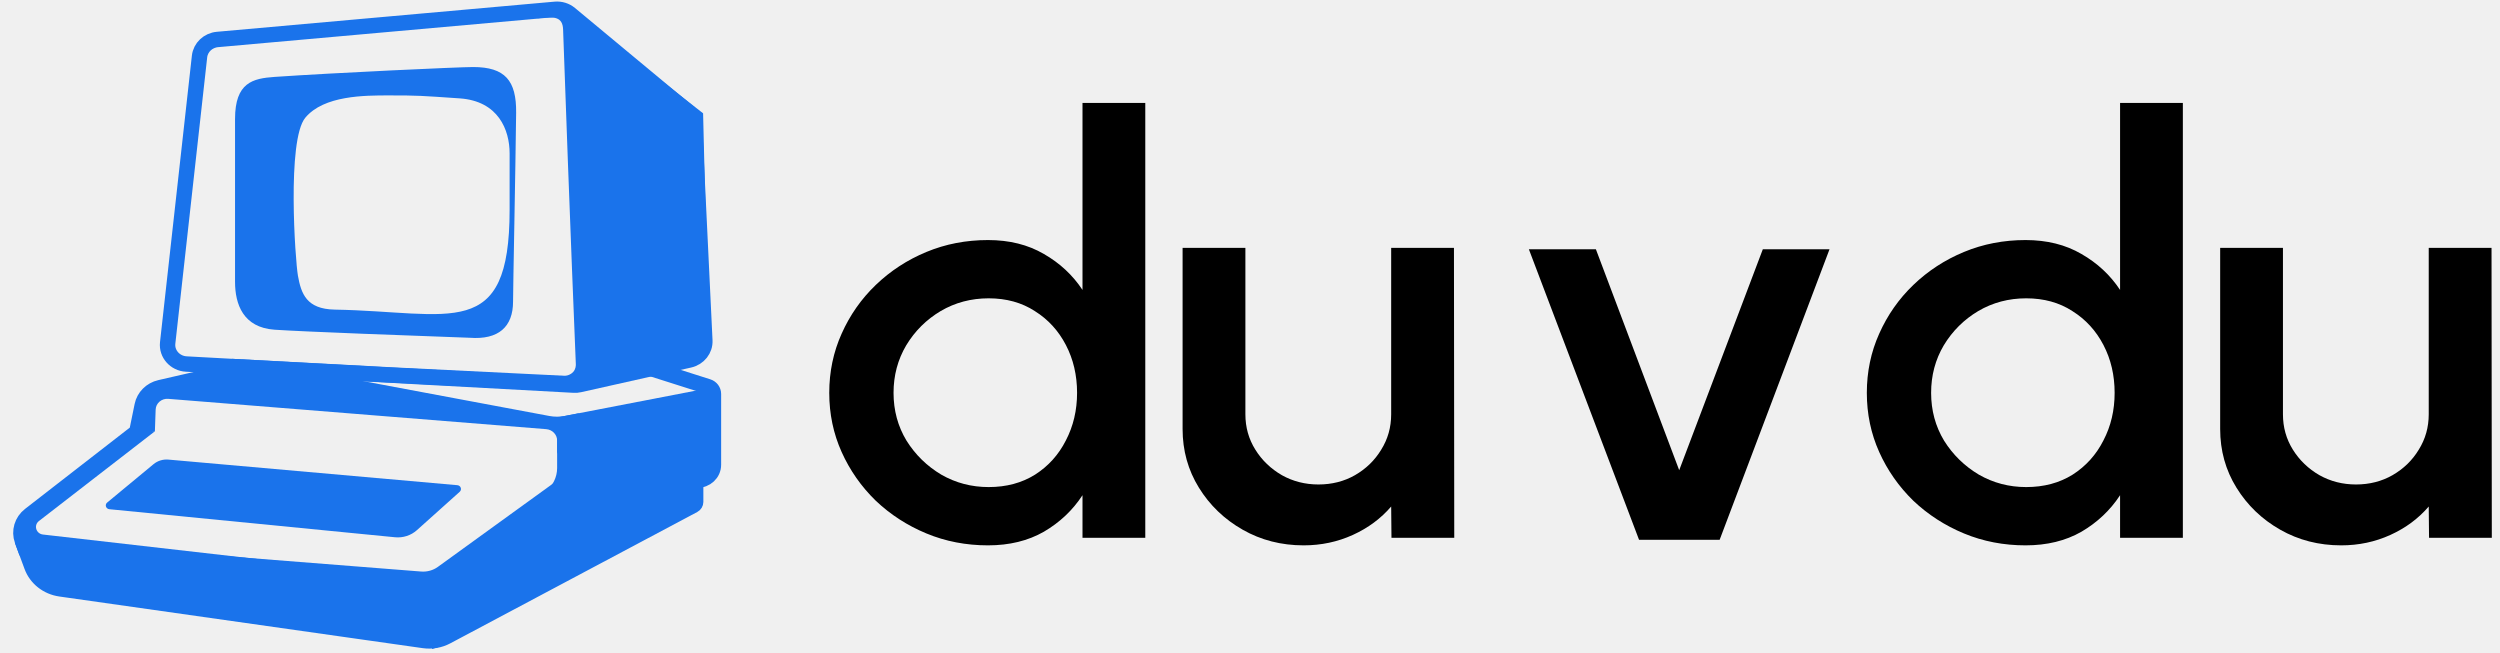
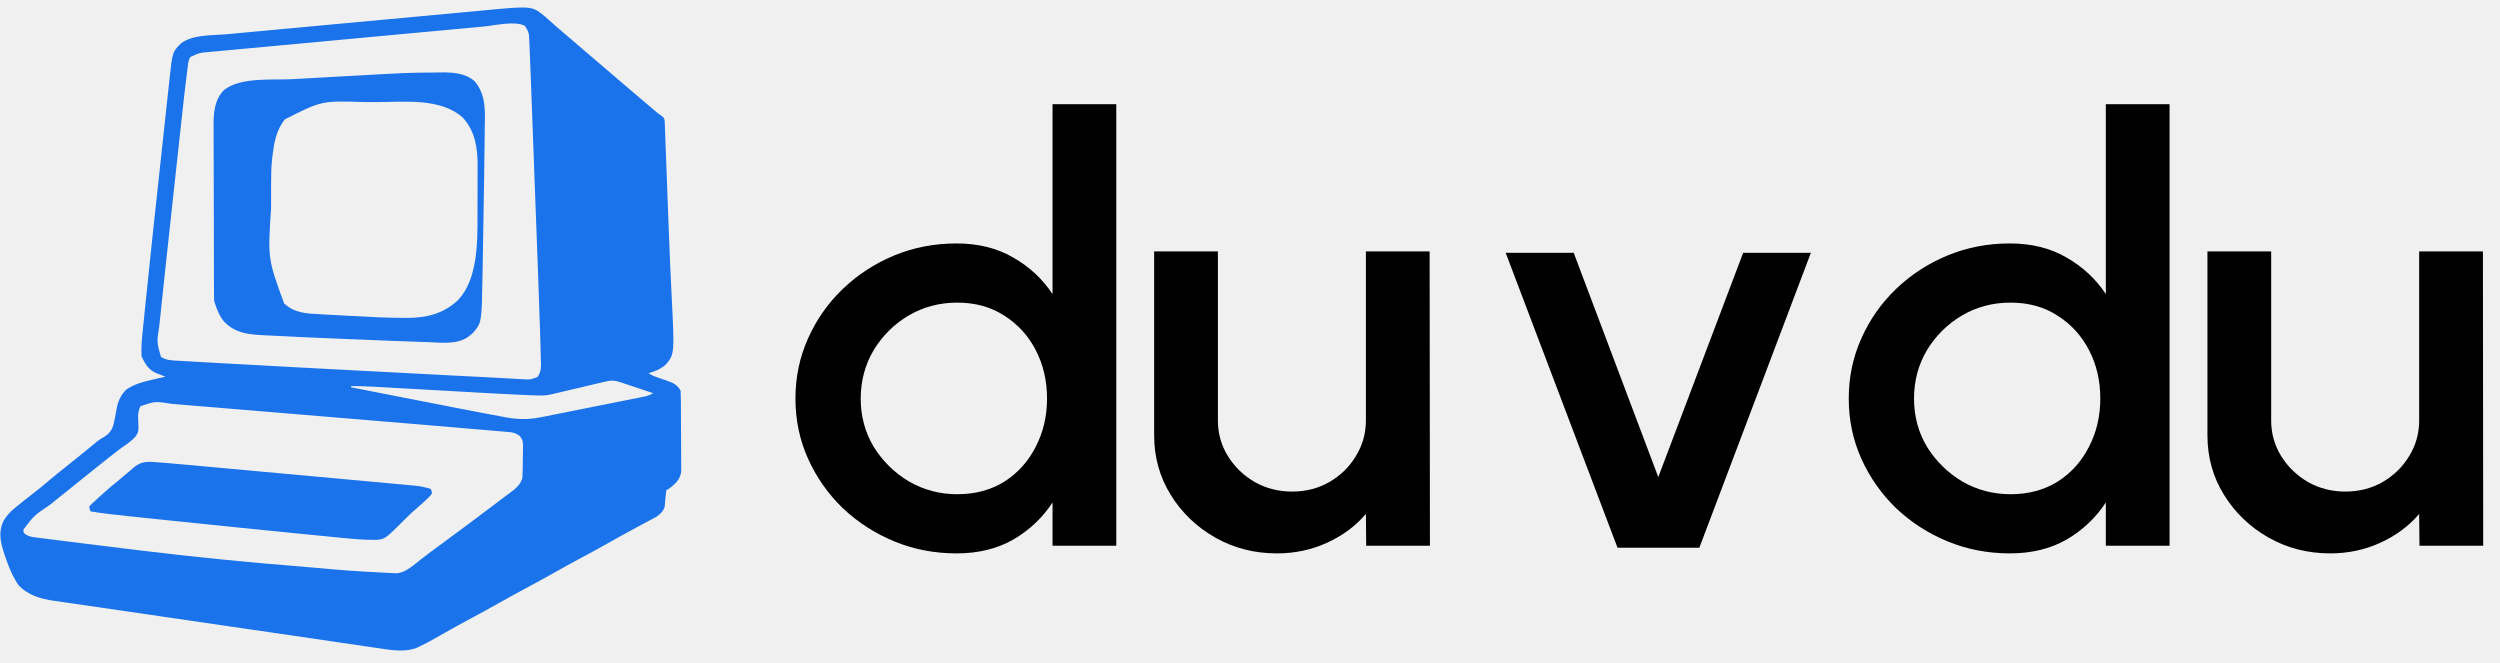
- <svg xmlns="http://www.w3.org/2000/svg" width="134" height="35" viewBox="0 0 134 35" fill="none">
-   <path d="M119.001 22.999V13.286H122.366V22.207C122.366 22.901 122.543 23.533 122.899 24.103C123.255 24.673 123.73 25.128 124.323 25.47C124.916 25.802 125.569 25.968 126.281 25.968C127.003 25.968 127.657 25.802 128.238 25.47C128.832 25.128 129.301 24.673 129.646 24.103C130.002 23.533 130.18 22.901 130.18 22.207V13.286H133.546L133.561 28.827H130.197L130.18 27.149C129.63 27.791 128.945 28.299 128.125 28.672C127.306 29.045 126.427 29.231 125.488 29.231C124.291 29.231 123.202 28.951 122.22 28.392C121.238 27.833 120.456 27.081 119.874 26.139C119.291 25.196 119.001 24.149 119.001 22.999Z" fill="black" />
-   <path d="M113.636 5.516H117.001V28.827H113.636V26.543C113.107 27.351 112.416 28.003 111.565 28.501C110.713 28.988 109.715 29.231 108.571 29.231C107.396 29.231 106.296 29.019 105.271 28.594C104.246 28.169 103.34 27.584 102.553 26.838C101.777 26.081 101.167 25.211 100.725 24.227C100.283 23.243 100.062 22.186 100.062 21.057C100.062 19.927 100.283 18.87 100.725 17.886C101.167 16.892 101.777 16.021 102.553 15.275C103.34 14.519 104.246 13.928 105.271 13.504C106.296 13.079 107.396 12.867 108.571 12.867C109.715 12.867 110.713 13.115 111.565 13.613C112.416 14.099 113.107 14.742 113.636 15.54V5.516ZM108.604 26.107C109.553 26.107 110.384 25.885 111.096 25.439C111.808 24.983 112.358 24.372 112.745 23.605C113.145 22.839 113.344 21.989 113.344 21.057C113.344 20.114 113.145 19.259 112.745 18.492C112.346 17.726 111.791 17.119 111.079 16.674C110.379 16.218 109.553 15.99 108.604 15.99C107.665 15.99 106.808 16.218 106.031 16.674C105.266 17.13 104.651 17.741 104.187 18.508C103.734 19.274 103.508 20.124 103.508 21.057C103.508 21.999 103.74 22.854 104.203 23.621C104.677 24.377 105.299 24.983 106.064 25.439C106.84 25.885 107.687 26.107 108.604 26.107Z" fill="black" />
-   <path d="M92.173 28.933H87.853L81.948 13.361H85.54L90.005 25.203L94.487 13.361H98.062L92.173 28.933Z" fill="black" />
-   <path d="M63.387 22.999V13.286H66.753V22.207C66.753 22.901 66.93 23.533 67.287 24.103C67.642 24.673 68.117 25.128 68.71 25.47C69.303 25.802 69.956 25.968 70.668 25.968C71.391 25.968 72.043 25.802 72.626 25.47C73.219 25.128 73.688 24.673 74.033 24.103C74.389 23.533 74.567 22.901 74.567 22.207V13.286H77.932L77.948 28.827H74.583L74.567 27.149C74.017 27.791 73.332 28.299 72.512 28.672C71.692 29.045 70.813 29.231 69.875 29.231C68.678 29.231 67.588 28.951 66.607 28.392C65.625 27.833 64.843 27.081 64.261 26.139C63.679 25.196 63.387 24.149 63.387 22.999Z" fill="black" />
-   <path d="M58.022 5.516H61.387V28.827H58.022V26.543C57.494 27.351 56.803 28.003 55.951 28.501C55.099 28.988 54.102 29.231 52.958 29.231C51.782 29.231 50.682 29.019 49.658 28.594C48.633 28.169 47.727 27.584 46.94 26.838C46.163 26.081 45.554 25.211 45.111 24.227C44.669 23.243 44.448 22.186 44.448 21.057C44.448 19.927 44.669 18.87 45.111 17.886C45.554 16.892 46.163 16.021 46.94 15.275C47.727 14.519 48.633 13.928 49.658 13.504C50.682 13.079 51.782 12.867 52.958 12.867C54.102 12.867 55.099 13.115 55.951 13.613C56.803 14.099 57.494 14.742 58.022 15.54V5.516ZM52.991 26.107C53.94 26.107 54.77 25.885 55.482 25.439C56.194 24.983 56.744 24.372 57.132 23.605C57.531 22.839 57.731 21.989 57.731 21.057C57.731 20.114 57.531 19.259 57.132 18.492C56.733 17.726 56.178 17.119 55.466 16.674C54.765 16.218 53.94 15.99 52.991 15.99C52.052 15.99 51.195 16.218 50.418 16.674C49.652 17.13 49.038 17.741 48.574 18.508C48.121 19.274 47.894 20.124 47.894 21.057C47.894 21.999 48.126 22.854 48.59 23.621C49.065 24.377 49.685 24.983 50.45 25.439C51.227 25.885 52.074 26.107 52.991 26.107Z" fill="black" />
-   <mask id="mask0_1968_87" style="mask-type:alpha" maskUnits="userSpaceOnUse" x="0" y="0" width="39" height="35">
-     <path d="M37.494 26.903V25.077L23.532 31.834L1.107 29.336L1.51 30.427C1.773 31.141 2.426 31.657 3.207 31.768L22.69 34.537C23.153 34.603 23.625 34.521 24.035 34.303L37.274 27.262C37.41 27.189 37.494 27.052 37.494 26.903Z" fill="#9747FF" stroke="#9747FF" stroke-width="0.413" />
-     <path d="M8.578 20.777L11.872 20.019L12.532 19.651L20.962 20.097L30.8 20.581L34.573 19.651L37.948 20.725C38.122 20.78 38.24 20.937 38.24 21.113V24.914C38.24 25.374 37.846 25.744 37.368 25.733L30.8 25.589L23.709 30.721C23.375 30.963 22.96 31.078 22.544 31.046L1.341 29.377L1.191 28.965C1.013 28.475 1.174 27.93 1.595 27.604L7.331 23.152L7.621 21.735C7.717 21.264 8.091 20.889 8.578 20.777Z" stroke="#9747FF" stroke-width="0.826" />
-     <path d="M29.759 0.5C30.047 0.474 30.335 0.562 30.555 0.745L36.858 5.982C37.079 6.166 37.212 6.429 37.225 6.709L37.779 18.254C37.802 18.747 37.456 19.185 36.955 19.297L31.062 20.618C30.963 20.641 30.861 20.649 30.759 20.643L9.987 19.512C9.378 19.479 8.923 18.963 8.987 18.381L10.695 3.027C10.749 2.542 11.151 2.161 11.656 2.116L29.759 0.5Z" stroke="#9747FF" stroke-width="0.826" />
-     <path d="M29.222 26.366L23.148 31.035L2.305 28.651C1.93 28.608 1.794 28.153 2.088 27.926L8.302 23.118L7.352 23.028L1.149 27.922L1 28.721L2.322 31.362L13.278 31.669L23.148 32.365L37.952 25.819C38.268 25.679 38.463 25.37 38.447 25.037L38.24 20.756L29.862 22.373V25.087C29.862 25.585 29.627 26.055 29.222 26.366Z" fill="#9747FF" />
-     <path d="M25.357 3.593C27.072 3.593 27.684 4.319 27.665 6.044C27.631 9.136 27.5 15.405 27.5 16.163C27.5 17.516 26.725 18.222 25.174 18.104C22.234 18 16.338 17.782 14.721 17.673C13.027 17.557 12.598 16.3 12.598 15.104V6.377C12.598 4.417 13.557 4.202 14.721 4.122C17.953 3.9 24.585 3.593 25.357 3.593ZM20.841 5.114C19.537 5.114 17.359 5.114 16.364 6.31C15.37 7.506 15.826 13.986 15.97 14.784C16.142 15.733 16.421 16.568 17.942 16.595C24.19 16.704 27.315 18.357 27.315 11.247V8.221C27.315 6.966 26.715 5.415 24.638 5.273C22.561 5.131 22.436 5.114 20.841 5.114Z" fill="#9747FF" />
-     <path d="M29.863 24.32V23.615C29.863 23.296 29.608 23.029 29.276 23.003L9.017 21.378C8.662 21.349 8.355 21.612 8.343 21.954L8.302 23.119H6.995L7.555 21.026L8.178 20.608L11.976 19.77L18.513 20.249L29.449 22.297C29.722 22.348 30.003 22.347 30.275 22.295L31.035 22.149L29.863 24.32Z" fill="#9747FF" />
-     <path d="M22.359 31.63L23.361 34.722" stroke="#9747FF" stroke-width="0.413" />
-     <path d="M37.686 6.074L37.989 18.52C37.999 18.904 37.728 19.244 37.34 19.335L30.758 20.878L28.626 20.734L28.631 20.114C29.026 20.135 29.464 20.16 29.863 20.179C30.833 20.224 30.872 19.688 30.864 19.511C30.623 13.767 30.203 2.438 30.182 1.592C30.164 0.865 29.649 0.904 29.01 0.963L28.813 0.98L28.817 0.582C28.818 0.471 28.911 0.38 29.026 0.379L30.396 0.361L37.686 6.074Z" fill="#9747FF" />
-     <path d="M21.173 28.797L5.862 27.294C5.676 27.276 5.603 27.053 5.745 26.936L8.231 24.878C8.45 24.697 8.737 24.609 9.025 24.634L24.514 26.006C24.697 26.022 24.774 26.239 24.64 26.36L22.343 28.419C22.028 28.701 21.602 28.839 21.173 28.797Z" fill="#9747FF" />
-   </mask>
-   <g mask="url(#mask0_1968_87)">
-     <path d="M39.52 -1.053H0.139V35.567H39.52V-1.053Z" fill="#1A73EB" />
+ <svg xmlns="http://www.w3.org/2000/svg" width="132" height="35" viewBox="0 0 132 35" fill="none">
+   <g clip-path="url(#clip0_1968_87)">
+     <path d="M28.748 0.848C28.823 0.914 28.897 0.981 28.971 1.047C29.054 1.12 29.136 1.193 29.219 1.266C29.26 1.302 29.302 1.339 29.344 1.377C29.529 1.54 29.717 1.699 29.906 1.858C30.25 2.151 30.593 2.446 30.936 2.741C31.199 2.967 31.463 3.193 31.728 3.418C32.032 3.677 32.336 3.937 32.639 4.198C33.235 4.712 33.835 5.222 34.437 5.73C34.471 5.758 34.504 5.787 34.539 5.816C34.669 5.926 34.796 6.031 34.94 6.123C35.058 6.225 35.058 6.225 35.093 6.358C35.095 6.409 35.097 6.461 35.099 6.514C35.102 6.573 35.105 6.633 35.107 6.694C35.11 6.792 35.11 6.792 35.113 6.891C35.117 6.994 35.117 6.994 35.122 7.1C35.131 7.329 35.139 7.558 35.146 7.787C35.153 7.948 35.159 8.109 35.166 8.27C35.181 8.654 35.195 9.038 35.209 9.421C35.225 9.889 35.243 10.356 35.261 10.824C35.281 11.32 35.3 11.816 35.318 12.312C35.358 13.384 35.403 14.454 35.458 15.525C35.618 18.704 35.618 18.704 35.145 19.257C34.867 19.494 34.595 19.61 34.241 19.701C34.403 19.808 34.52 19.863 34.7 19.924C34.752 19.942 34.804 19.961 34.858 19.979C34.967 20.017 35.076 20.054 35.186 20.091C35.518 20.208 35.772 20.307 35.937 20.636C35.944 20.776 35.947 20.917 35.948 21.057C35.949 21.122 35.949 21.122 35.95 21.188C35.951 21.331 35.952 21.475 35.952 21.618C35.952 21.667 35.953 21.716 35.953 21.766C35.954 22.026 35.955 22.285 35.956 22.544C35.956 22.812 35.959 23.079 35.961 23.347C35.963 23.553 35.963 23.759 35.964 23.965C35.964 24.063 35.965 24.162 35.966 24.261C35.967 24.399 35.967 24.537 35.967 24.675C35.967 24.754 35.968 24.832 35.968 24.913C35.907 25.337 35.634 25.569 35.309 25.814C35.247 25.845 35.247 25.845 35.183 25.877C35.153 26.083 35.134 26.288 35.118 26.496C35.114 26.539 35.11 26.583 35.105 26.628C35.102 26.668 35.099 26.708 35.096 26.749C35.018 27.005 34.853 27.156 34.633 27.301C34.568 27.336 34.502 27.371 34.434 27.407C34.398 27.427 34.362 27.446 34.325 27.466C34.207 27.53 34.088 27.592 33.97 27.655C33.846 27.721 33.721 27.788 33.597 27.855C33.513 27.901 33.429 27.946 33.345 27.991C32.974 28.189 32.608 28.395 32.242 28.602C31.697 28.91 31.148 29.208 30.596 29.503C30.164 29.734 29.735 29.971 29.309 30.212C28.758 30.524 28.201 30.826 27.643 31.125C27.211 31.356 26.783 31.593 26.356 31.834C25.805 32.146 25.25 32.448 24.691 32.746C24.309 32.951 23.93 33.16 23.554 33.374C22.622 33.904 22.622 33.904 22.162 34.127C22.063 34.176 22.063 34.176 21.961 34.226C21.322 34.435 20.693 34.332 20.043 34.234C19.941 34.219 19.839 34.204 19.736 34.189C19.454 34.148 19.172 34.106 18.89 34.064C18.584 34.019 18.278 33.974 17.972 33.929C17.422 33.849 16.871 33.768 16.321 33.687C15.353 33.544 14.384 33.403 13.416 33.262C13.001 33.202 12.586 33.142 12.171 33.081C12.126 33.075 12.079 33.068 12.032 33.061C10.84 32.887 9.647 32.713 8.455 32.538C8.24 32.506 8.025 32.475 7.81 32.443C7.768 32.437 7.727 32.431 7.684 32.425C7.07 32.335 6.455 32.245 5.841 32.156C5.394 32.091 4.947 32.026 4.501 31.961C4.262 31.926 4.024 31.891 3.785 31.857C3.534 31.821 3.283 31.784 3.032 31.747C2.928 31.732 2.928 31.732 2.821 31.717C2.137 31.614 1.5 31.433 1.005 30.93C0.716 30.53 0.525 30.093 0.361 29.631C0.34 29.572 0.318 29.512 0.296 29.45C0.067 28.788 -0.136 28.166 0.188 27.499C0.358 27.214 0.553 27.007 0.809 26.801C0.844 26.771 0.88 26.742 0.917 26.712C1.209 26.473 1.508 26.241 1.807 26.01C2.099 25.784 2.382 25.548 2.663 25.31C2.907 25.103 3.155 24.903 3.406 24.705C3.632 24.527 3.856 24.346 4.08 24.165C4.123 24.13 4.167 24.095 4.212 24.059C4.668 23.692 4.668 23.692 5.118 23.318C5.277 23.194 5.277 23.194 5.448 23.099C5.776 22.903 5.912 22.723 6.008 22.358C6.066 22.104 6.112 21.849 6.155 21.593C6.225 21.191 6.371 20.868 6.66 20.574C7.079 20.287 7.523 20.167 8.014 20.055C8.084 20.039 8.153 20.022 8.225 20.006C8.394 19.965 8.563 19.926 8.733 19.888C8.69 19.871 8.646 19.854 8.602 19.837C8.545 19.815 8.489 19.793 8.43 19.77C8.346 19.737 8.346 19.737 8.26 19.704C7.828 19.521 7.677 19.226 7.476 18.827C7.443 18.32 7.5 17.814 7.552 17.31C7.56 17.229 7.568 17.148 7.577 17.065C7.599 16.842 7.622 16.619 7.645 16.396C7.66 16.253 7.675 16.111 7.689 15.969C7.931 13.595 8.187 11.223 8.444 8.851C8.496 8.377 8.547 7.903 8.598 7.43C8.648 6.964 8.698 6.499 8.749 6.034C8.779 5.759 8.808 5.485 8.838 5.211C8.865 4.956 8.893 4.702 8.921 4.448C8.931 4.355 8.941 4.263 8.951 4.17C9.102 2.751 9.102 2.751 9.55 2.295C10.172 1.816 11.178 1.879 11.941 1.809C12.053 1.799 12.165 1.788 12.277 1.778C12.581 1.75 12.885 1.722 13.188 1.694C13.511 1.664 13.834 1.634 14.157 1.604C14.703 1.553 15.248 1.503 15.794 1.452C16.345 1.401 16.896 1.35 17.447 1.299C17.514 1.293 17.581 1.286 17.65 1.28C17.785 1.268 17.92 1.255 18.055 1.242C19.3 1.127 20.545 1.012 21.79 0.897C22.422 0.839 23.055 0.781 23.688 0.721C24.081 0.684 24.475 0.648 24.868 0.612C25.087 0.592 25.306 0.571 25.525 0.55C28.08 0.309 28.08 0.309 28.748 0.848ZM25.541 1.401C25.419 1.412 25.298 1.423 25.176 1.434C24.847 1.464 24.518 1.495 24.188 1.526C23.84 1.558 23.491 1.591 23.143 1.623C22.555 1.677 21.967 1.731 21.38 1.786C20.563 1.862 19.746 1.938 18.929 2.013C17.446 2.15 15.963 2.287 14.479 2.427C14.056 2.466 13.633 2.505 13.21 2.544C12.908 2.572 12.606 2.6 12.304 2.628C12.159 2.642 12.014 2.655 11.869 2.668C11.668 2.686 11.467 2.705 11.266 2.724C11.177 2.732 11.177 2.732 11.086 2.74C10.544 2.782 10.544 2.782 10.059 3.006C9.929 3.193 9.925 3.427 9.897 3.649C9.89 3.706 9.882 3.763 9.874 3.822C9.769 4.634 9.682 5.448 9.593 6.261C9.567 6.501 9.541 6.742 9.515 6.982C9.47 7.388 9.426 7.794 9.381 8.2C9.337 8.607 9.293 9.014 9.248 9.421C9.101 10.759 8.956 12.098 8.812 13.437C8.796 13.588 8.779 13.74 8.763 13.891C8.699 14.486 8.636 15.081 8.573 15.676C8.554 15.86 8.534 16.044 8.514 16.228C8.487 16.482 8.46 16.735 8.434 16.989C8.426 17.063 8.418 17.136 8.41 17.212C8.276 18.064 8.276 18.064 8.497 18.843C8.777 19.019 9.025 19.026 9.353 19.045C9.419 19.049 9.419 19.049 9.485 19.052C9.632 19.061 9.778 19.069 9.924 19.077C10.029 19.083 10.134 19.089 10.239 19.095C10.527 19.111 10.814 19.128 11.101 19.144C11.284 19.154 11.466 19.164 11.649 19.174C14.43 19.331 17.212 19.478 19.995 19.623C20.526 19.651 21.057 19.679 21.588 19.706C22.113 19.734 22.639 19.762 23.164 19.789C23.472 19.805 23.78 19.821 24.088 19.837C24.688 19.869 25.288 19.9 25.888 19.928C26.173 19.942 26.458 19.958 26.744 19.975C26.873 19.983 27.003 19.99 27.134 19.997C27.288 20.005 27.443 20.014 27.598 20.024C28.008 20.047 28.008 20.047 28.381 19.905C28.601 19.589 28.568 19.309 28.555 18.934C28.553 18.85 28.552 18.765 28.55 18.681C28.545 18.433 28.538 18.185 28.529 17.937C28.523 17.758 28.518 17.578 28.512 17.399C28.483 16.431 28.448 15.464 28.412 14.496C28.397 14.117 28.383 13.737 28.369 13.358C28.342 12.607 28.314 11.856 28.285 11.105C28.258 10.379 28.231 9.653 28.204 8.927C28.202 8.86 28.202 8.86 28.199 8.791C28.198 8.746 28.196 8.701 28.195 8.655C28.164 7.823 28.133 6.991 28.102 6.159C28.091 5.867 28.08 5.574 28.07 5.282C28.055 4.889 28.04 4.495 28.025 4.102C28.02 3.958 28.015 3.814 28.009 3.67C27.994 3.253 27.977 2.837 27.958 2.42C27.954 2.339 27.951 2.258 27.947 2.174C27.943 2.108 27.939 2.042 27.935 1.974C27.932 1.921 27.929 1.868 27.925 1.814C27.887 1.633 27.813 1.51 27.707 1.359C27.163 1.089 26.133 1.345 25.541 1.401ZM31.991 20.143C31.928 20.157 31.865 20.172 31.8 20.187C31.698 20.212 31.698 20.212 31.593 20.236C31.523 20.253 31.453 20.269 31.381 20.286C31.156 20.339 30.931 20.392 30.707 20.445C30.483 20.498 30.259 20.551 30.035 20.604C29.896 20.636 29.756 20.669 29.617 20.702C29.521 20.725 29.521 20.725 29.424 20.748C29.368 20.761 29.312 20.774 29.255 20.788C29.2 20.799 29.145 20.811 29.089 20.823C29.035 20.836 28.982 20.848 28.927 20.861C28.602 20.899 28.283 20.879 27.958 20.865C27.846 20.86 27.846 20.86 27.731 20.856C26.95 20.823 26.169 20.78 25.388 20.736C25.131 20.721 24.874 20.707 24.617 20.693C24.074 20.663 23.53 20.632 22.987 20.601C22.396 20.568 21.805 20.535 21.213 20.502C21 20.49 20.787 20.478 20.573 20.466C20.337 20.452 20.1 20.439 19.863 20.426C19.794 20.422 19.725 20.418 19.653 20.414C19.279 20.393 18.909 20.383 18.534 20.387C18.534 20.407 18.534 20.428 18.534 20.449C19.421 20.623 20.308 20.797 21.195 20.97C21.607 21.05 22.02 21.131 22.432 21.212C22.831 21.29 23.23 21.368 23.629 21.446C23.78 21.475 23.931 21.505 24.081 21.535C24.578 21.632 25.074 21.728 25.571 21.822C25.648 21.836 25.726 21.851 25.806 21.866C26.043 21.911 26.28 21.955 26.518 21.998C26.626 22.019 26.626 22.019 26.736 22.04C27.391 22.158 27.952 22.154 28.602 22.021C28.663 22.009 28.724 21.997 28.787 21.985C28.986 21.945 29.186 21.905 29.385 21.865C29.524 21.837 29.664 21.81 29.803 21.782C30.094 21.724 30.385 21.666 30.676 21.607C31.049 21.532 31.422 21.458 31.795 21.384C32.083 21.327 32.37 21.27 32.657 21.212C32.795 21.185 32.932 21.157 33.07 21.13C33.262 21.092 33.454 21.053 33.646 21.015C33.731 20.998 33.731 20.998 33.818 20.981C33.87 20.97 33.922 20.959 33.976 20.948C34.022 20.939 34.067 20.93 34.114 20.921C34.251 20.883 34.367 20.828 34.492 20.761C34.199 20.663 33.906 20.565 33.613 20.468C33.514 20.435 33.414 20.401 33.314 20.368C33.171 20.32 33.028 20.273 32.885 20.225C32.84 20.21 32.795 20.195 32.749 20.18C32.45 20.08 32.294 20.071 31.991 20.143ZM7.414 21.447C7.316 21.665 7.281 21.843 7.293 22.078C7.327 22.789 7.327 22.789 7.151 23.059C6.95 23.276 6.712 23.443 6.468 23.609C6.313 23.715 6.167 23.831 6.02 23.948C5.913 24.033 5.804 24.117 5.695 24.201C5.443 24.396 5.195 24.596 4.948 24.797C4.681 25.012 4.415 25.227 4.147 25.44C3.744 25.759 3.344 26.082 2.945 26.405C2.843 26.488 2.74 26.571 2.638 26.653C1.798 27.221 1.798 27.221 1.237 27.959C1.24 28.127 1.24 28.127 1.358 28.222C1.546 28.332 1.697 28.353 1.913 28.381C1.955 28.386 1.996 28.391 2.038 28.397C2.179 28.415 2.319 28.432 2.459 28.449C2.562 28.462 2.665 28.476 2.768 28.489C2.997 28.518 3.226 28.547 3.456 28.575C3.781 28.615 4.107 28.656 4.433 28.698C5.398 28.82 6.364 28.939 7.33 29.055C7.415 29.065 7.5 29.075 7.584 29.085C10.392 29.423 13.201 29.702 16.021 29.924C16.063 29.927 16.104 29.93 16.147 29.934C18.451 30.141 18.451 30.141 20.761 30.263C20.829 30.265 20.898 30.268 20.968 30.27C21.457 30.207 21.848 29.825 22.225 29.534C22.343 29.444 22.46 29.354 22.578 29.265C22.637 29.219 22.697 29.174 22.757 29.128C23.019 28.93 23.283 28.737 23.549 28.544C24.419 27.909 25.281 27.263 26.139 26.612C26.327 26.469 26.517 26.326 26.707 26.184C26.763 26.142 26.763 26.142 26.821 26.099C26.917 26.027 27.014 25.956 27.11 25.884C27.331 25.698 27.489 25.528 27.581 25.253C27.598 24.961 27.601 24.669 27.603 24.376C27.604 24.28 27.606 24.183 27.608 24.087C27.612 23.947 27.613 23.808 27.614 23.668C27.616 23.604 27.616 23.604 27.618 23.538C27.617 23.315 27.591 23.207 27.451 23.029C27.235 22.856 27.069 22.825 26.802 22.807C26.755 22.802 26.709 22.798 26.661 22.794C26.506 22.78 26.351 22.767 26.195 22.755C26.083 22.745 25.971 22.735 25.859 22.726C25.554 22.698 25.249 22.673 24.944 22.648C24.628 22.622 24.312 22.594 23.995 22.567C23.233 22.501 22.471 22.437 21.709 22.374C21.325 22.342 20.941 22.31 20.557 22.278C19.913 22.225 19.269 22.171 18.626 22.118C17.726 22.043 16.826 21.968 15.926 21.893C15.217 21.834 14.509 21.775 13.8 21.716C13.688 21.707 13.688 21.707 13.575 21.697C12.752 21.629 11.929 21.561 11.106 21.493C10.803 21.468 10.501 21.443 10.198 21.418C9.923 21.395 9.648 21.372 9.372 21.349C9.273 21.341 9.175 21.333 9.076 21.325C8.196 21.183 8.196 21.183 7.414 21.447Z" fill="#1A73EB" />
+     <path d="M22.936 3.829C23.038 3.828 23.14 3.827 23.242 3.825C23.897 3.816 24.542 3.843 25.06 4.287C25.686 5.028 25.61 5.91 25.594 6.818C25.593 6.964 25.591 7.11 25.59 7.255C25.586 7.644 25.581 8.032 25.574 8.42C25.57 8.735 25.566 9.049 25.562 9.364C25.55 10.316 25.533 11.269 25.516 12.222C25.51 12.55 25.505 12.879 25.499 13.207C25.494 13.528 25.488 13.848 25.483 14.168C25.48 14.319 25.477 14.47 25.475 14.621C25.434 17.038 25.434 17.038 24.974 17.576C24.896 17.639 24.896 17.639 24.817 17.704C24.779 17.735 24.741 17.767 24.701 17.799C24.124 18.191 23.33 18.093 22.667 18.067C22.554 18.063 22.441 18.059 22.328 18.056C22.026 18.046 21.724 18.035 21.422 18.023C21.236 18.016 21.051 18.009 20.866 18.003C20.038 17.972 19.211 17.938 18.384 17.904C18.122 17.892 17.861 17.882 17.6 17.871C16.45 17.824 15.299 17.777 14.149 17.711C14.021 17.704 13.894 17.697 13.766 17.691C12.992 17.644 12.378 17.551 11.827 16.975C11.601 16.705 11.482 16.413 11.372 16.082C11.351 16.02 11.33 15.959 11.309 15.895C11.303 15.761 11.3 15.627 11.3 15.493C11.299 15.453 11.299 15.412 11.299 15.369C11.298 15.232 11.298 15.094 11.298 14.957C11.297 14.858 11.297 14.76 11.296 14.662C11.295 14.338 11.295 14.014 11.294 13.69C11.294 13.579 11.293 13.467 11.293 13.355C11.292 12.831 11.291 12.306 11.291 11.782C11.29 11.177 11.288 10.572 11.286 9.968C11.284 9.5 11.283 9.032 11.283 8.565C11.283 8.285 11.282 8.006 11.28 7.727C11.279 7.464 11.279 7.201 11.279 6.938C11.279 6.842 11.279 6.746 11.278 6.65C11.272 5.965 11.318 5.274 11.825 4.755C12.711 4.053 14.38 4.239 15.462 4.178C15.602 4.17 15.743 4.162 15.883 4.154C16.416 4.124 16.948 4.094 17.481 4.065C17.755 4.05 18.03 4.035 18.305 4.019C21.5 3.84 21.5 3.84 22.936 3.829ZM15.049 6.297C14.585 6.857 14.475 7.526 14.387 8.222C14.382 8.265 14.376 8.309 14.371 8.354C14.319 8.805 14.315 9.253 14.314 9.707C14.314 9.79 14.314 9.873 14.313 9.957C14.313 10.131 14.313 10.305 14.313 10.479C14.313 10.654 14.312 10.829 14.312 11.004C14.139 13.656 14.139 13.656 14.998 16.015C15.545 16.536 16.187 16.555 16.916 16.592C17.009 16.597 17.103 16.602 17.197 16.608C17.393 16.619 17.59 16.629 17.787 16.64C18.033 16.652 18.279 16.666 18.526 16.68C19.45 16.734 20.373 16.779 21.299 16.783C21.365 16.784 21.431 16.785 21.498 16.785C22.537 16.782 23.398 16.567 24.168 15.861C25.218 14.773 25.214 12.826 25.213 11.417C25.213 11.316 25.213 11.214 25.213 11.112C25.214 10.902 25.214 10.691 25.214 10.48C25.213 10.212 25.214 9.944 25.216 9.676C25.217 9.467 25.217 9.258 25.216 9.049C25.216 8.95 25.217 8.851 25.218 8.752C25.223 7.823 25.087 6.912 24.426 6.2C23.243 5.151 21.313 5.391 19.836 5.391C19.633 5.391 19.43 5.39 19.227 5.389C16.988 5.317 16.988 5.317 15.049 6.297Z" fill="#1A73EB" />
+     <path d="M8.102 24.395C8.176 24.4 8.176 24.4 8.251 24.405C8.412 24.416 8.573 24.429 8.733 24.442C8.785 24.446 8.838 24.45 8.892 24.455C9.295 24.488 9.698 24.524 10.1 24.561C10.233 24.574 10.366 24.586 10.5 24.598C10.858 24.63 11.216 24.663 11.573 24.696C11.797 24.717 12.021 24.737 12.245 24.758C13.028 24.829 13.81 24.901 14.592 24.973C15.32 25.04 16.049 25.106 16.777 25.172C17.404 25.23 18.03 25.287 18.657 25.345C19.031 25.379 19.405 25.413 19.779 25.447C20.129 25.479 20.48 25.511 20.831 25.544C20.959 25.556 21.088 25.567 21.216 25.579C21.392 25.595 21.568 25.611 21.743 25.628C21.794 25.632 21.845 25.636 21.897 25.641C22.193 25.669 22.46 25.725 22.744 25.814C22.792 25.92 22.792 25.92 22.806 26.064C22.693 26.209 22.693 26.209 22.527 26.364C22.469 26.419 22.411 26.474 22.352 26.53C22.169 26.696 21.984 26.858 21.797 27.018C21.667 27.132 21.546 27.251 21.424 27.374C20.328 28.473 20.328 28.473 19.831 28.507C19.194 28.509 18.567 28.45 17.933 28.387C17.809 28.375 17.687 28.363 17.564 28.351C17.23 28.319 16.897 28.285 16.564 28.252C16.354 28.232 16.145 28.211 15.935 28.191C13.643 27.965 11.352 27.731 9.061 27.492C8.824 27.468 8.586 27.443 8.349 27.418C7.974 27.379 7.598 27.34 7.223 27.3C7.085 27.286 6.947 27.272 6.809 27.257C6.128 27.186 5.45 27.114 4.775 27C4.735 26.884 4.735 26.884 4.712 26.75C4.843 26.599 4.843 26.599 5.026 26.438C5.083 26.385 5.139 26.332 5.197 26.277C5.553 25.952 5.913 25.637 6.291 25.336C6.424 25.229 6.555 25.119 6.685 25.007C6.739 24.961 6.739 24.961 6.795 24.913C6.865 24.853 6.935 24.792 7.005 24.731C7.368 24.42 7.631 24.359 8.102 24.395Z" fill="#1A73EB" />
  </g>
+   <path d="M116.553 22.987V13.274H119.918V22.194C119.918 22.889 120.095 23.521 120.451 24.09C120.807 24.66 121.282 25.116 121.875 25.458C122.468 25.79 123.121 25.955 123.833 25.955C124.555 25.955 125.209 25.79 125.79 25.458C126.384 25.116 126.853 24.66 127.198 24.09C127.554 23.521 127.732 22.889 127.732 22.194V13.274H131.098L131.113 28.815H127.749L127.732 27.136C127.182 27.779 126.497 28.286 125.677 28.659C124.858 29.032 123.979 29.219 123.04 29.219C121.843 29.219 120.754 28.939 119.772 28.38C118.79 27.82 118.008 27.069 117.426 26.126C116.843 25.183 116.553 24.137 116.553 22.987Z" fill="black" />
+   <path d="M111.188 5.503H114.553V28.815H111.188V26.53C110.659 27.338 109.968 27.991 109.117 28.488C108.265 28.975 107.267 29.219 106.123 29.219C104.948 29.219 103.848 29.006 102.823 28.581C101.798 28.157 100.892 27.571 100.105 26.825C99.329 26.069 98.719 25.199 98.277 24.215C97.835 23.23 97.614 22.174 97.614 21.044C97.614 19.915 97.835 18.858 98.277 17.874C98.719 16.879 99.329 16.009 100.105 15.263C100.892 14.507 101.798 13.916 102.823 13.491C103.848 13.066 104.948 12.854 106.123 12.854C107.267 12.854 108.265 13.103 109.117 13.6C109.968 14.087 110.659 14.729 111.188 15.527V5.503ZM106.156 26.095C107.105 26.095 107.936 25.872 108.648 25.427C109.36 24.971 109.91 24.36 110.297 23.593C110.697 22.826 110.896 21.977 110.896 21.044C110.896 20.101 110.697 19.247 110.297 18.48C109.898 17.713 109.343 17.107 108.631 16.662C107.931 16.206 107.105 15.978 106.156 15.978C105.217 15.978 104.36 16.206 103.583 16.662C102.818 17.117 102.203 17.729 101.739 18.495C101.286 19.262 101.06 20.112 101.06 21.044C101.06 21.987 101.292 22.842 101.755 23.608C102.229 24.365 102.851 24.971 103.616 25.427C104.392 25.872 105.239 26.095 106.156 26.095Z" fill="black" />
+   <path d="M89.725 28.921H85.405L79.5 13.349H83.092L87.557 25.191L92.039 13.349H95.614L89.725 28.921Z" fill="black" />
+   <path d="M60.939 22.987V13.274H64.305V22.194C64.305 22.889 64.482 23.521 64.838 24.09C65.194 24.66 65.669 25.116 66.262 25.458C66.855 25.79 67.508 25.955 68.22 25.955C68.942 25.955 69.595 25.79 70.177 25.458C70.771 25.116 71.24 24.66 71.585 24.09C71.941 23.521 72.119 22.889 72.119 22.194V13.274H75.484L75.5 28.815H72.135L72.119 27.136C71.569 27.779 70.884 28.286 70.064 28.659C69.244 29.032 68.365 29.219 67.427 29.219C66.23 29.219 65.14 28.939 64.159 28.38C63.177 27.82 62.395 27.069 61.813 26.126C61.23 25.183 60.939 24.137 60.939 22.987Z" fill="black" />
+   <path d="M55.574 5.503H58.939V28.815H55.574V26.53C55.045 27.338 54.355 27.991 53.503 28.488C52.651 28.975 51.653 29.219 50.51 29.219C49.334 29.219 48.234 29.006 47.21 28.581C46.185 28.157 45.279 27.571 44.492 26.825C43.715 26.069 43.106 25.199 42.663 24.215C42.221 23.23 42 22.174 42 21.044C42 19.915 42.221 18.858 42.663 17.874C43.106 16.879 43.715 16.009 44.492 15.263C45.279 14.507 46.185 13.916 47.21 13.491C48.234 13.066 49.334 12.854 50.51 12.854C51.653 12.854 52.651 13.103 53.503 13.6C54.355 14.087 55.045 14.729 55.574 15.527V5.503ZM50.542 26.095C51.492 26.095 52.322 25.872 53.034 25.427C53.746 24.971 54.296 24.36 54.684 23.593C55.083 22.826 55.283 21.977 55.283 21.044C55.283 20.101 55.083 19.247 54.684 18.48C54.285 17.713 53.73 17.107 53.018 16.662C52.317 16.206 51.492 15.978 50.542 15.978C49.604 15.978 48.747 16.206 47.97 16.662C47.204 17.117 46.589 17.729 46.126 18.495C45.673 19.262 45.446 20.112 45.446 21.044C45.446 21.987 45.678 22.842 46.142 23.608C46.616 24.365 47.236 24.971 48.002 25.427C48.779 25.872 49.626 26.095 50.542 26.095Z" fill="black" />
+   <defs>
+     <clipPath id="clip0_1968_87">
+       <rect width="36" height="34" fill="white" transform="translate(0 0.361084)" />
+     </clipPath>
+   </defs>
</svg>
